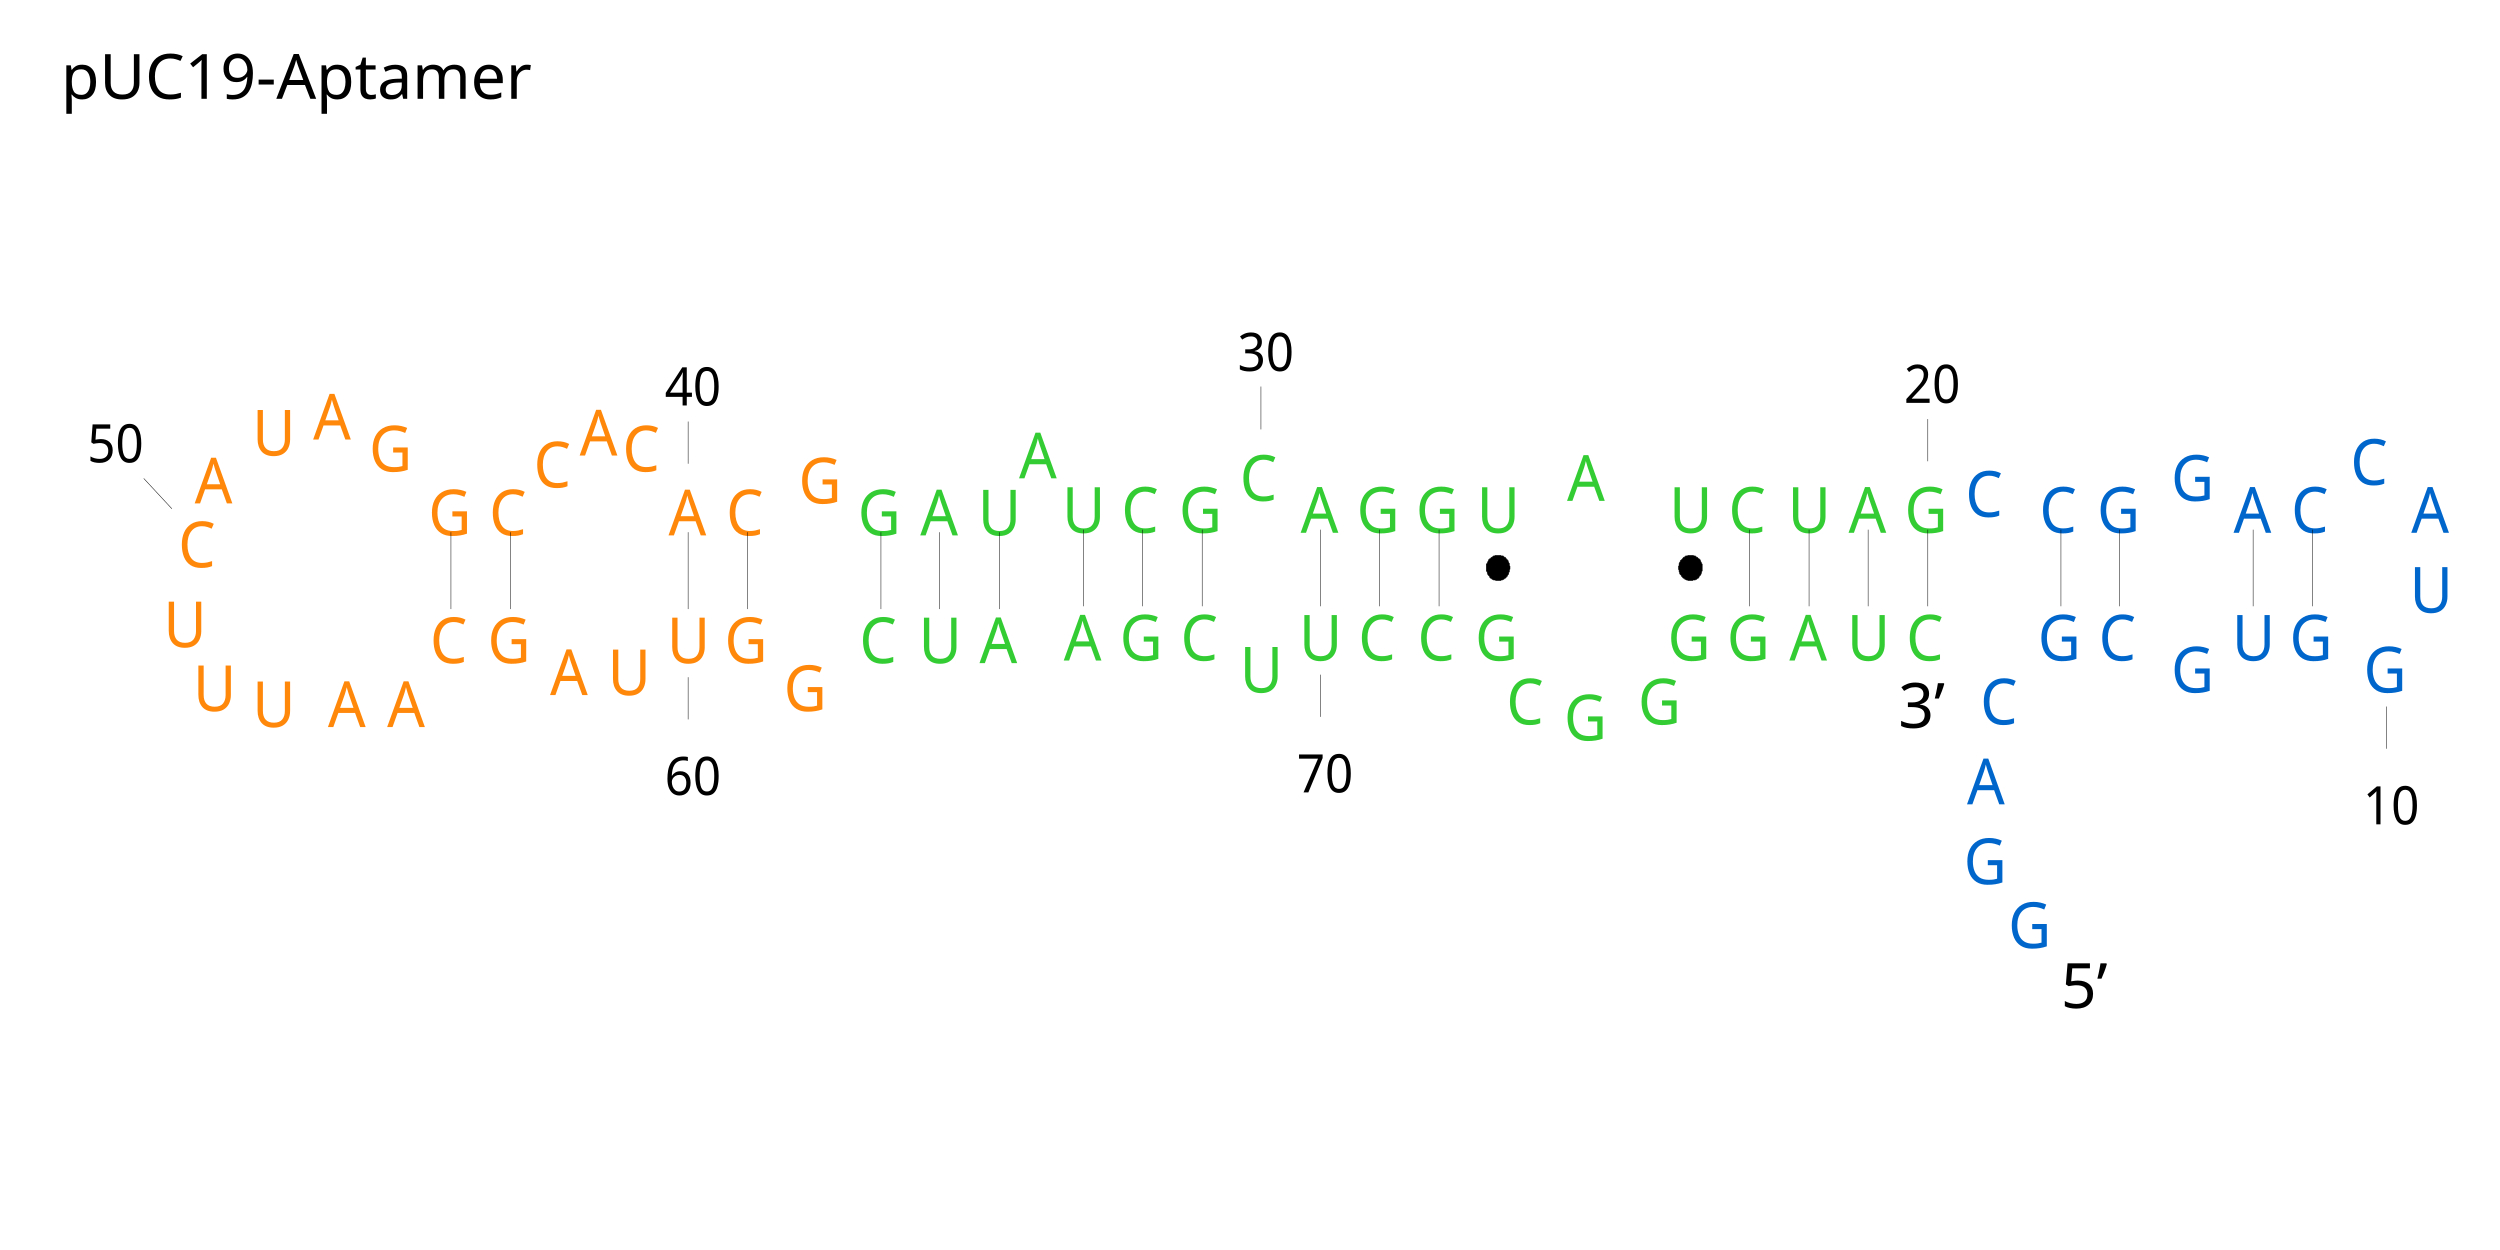
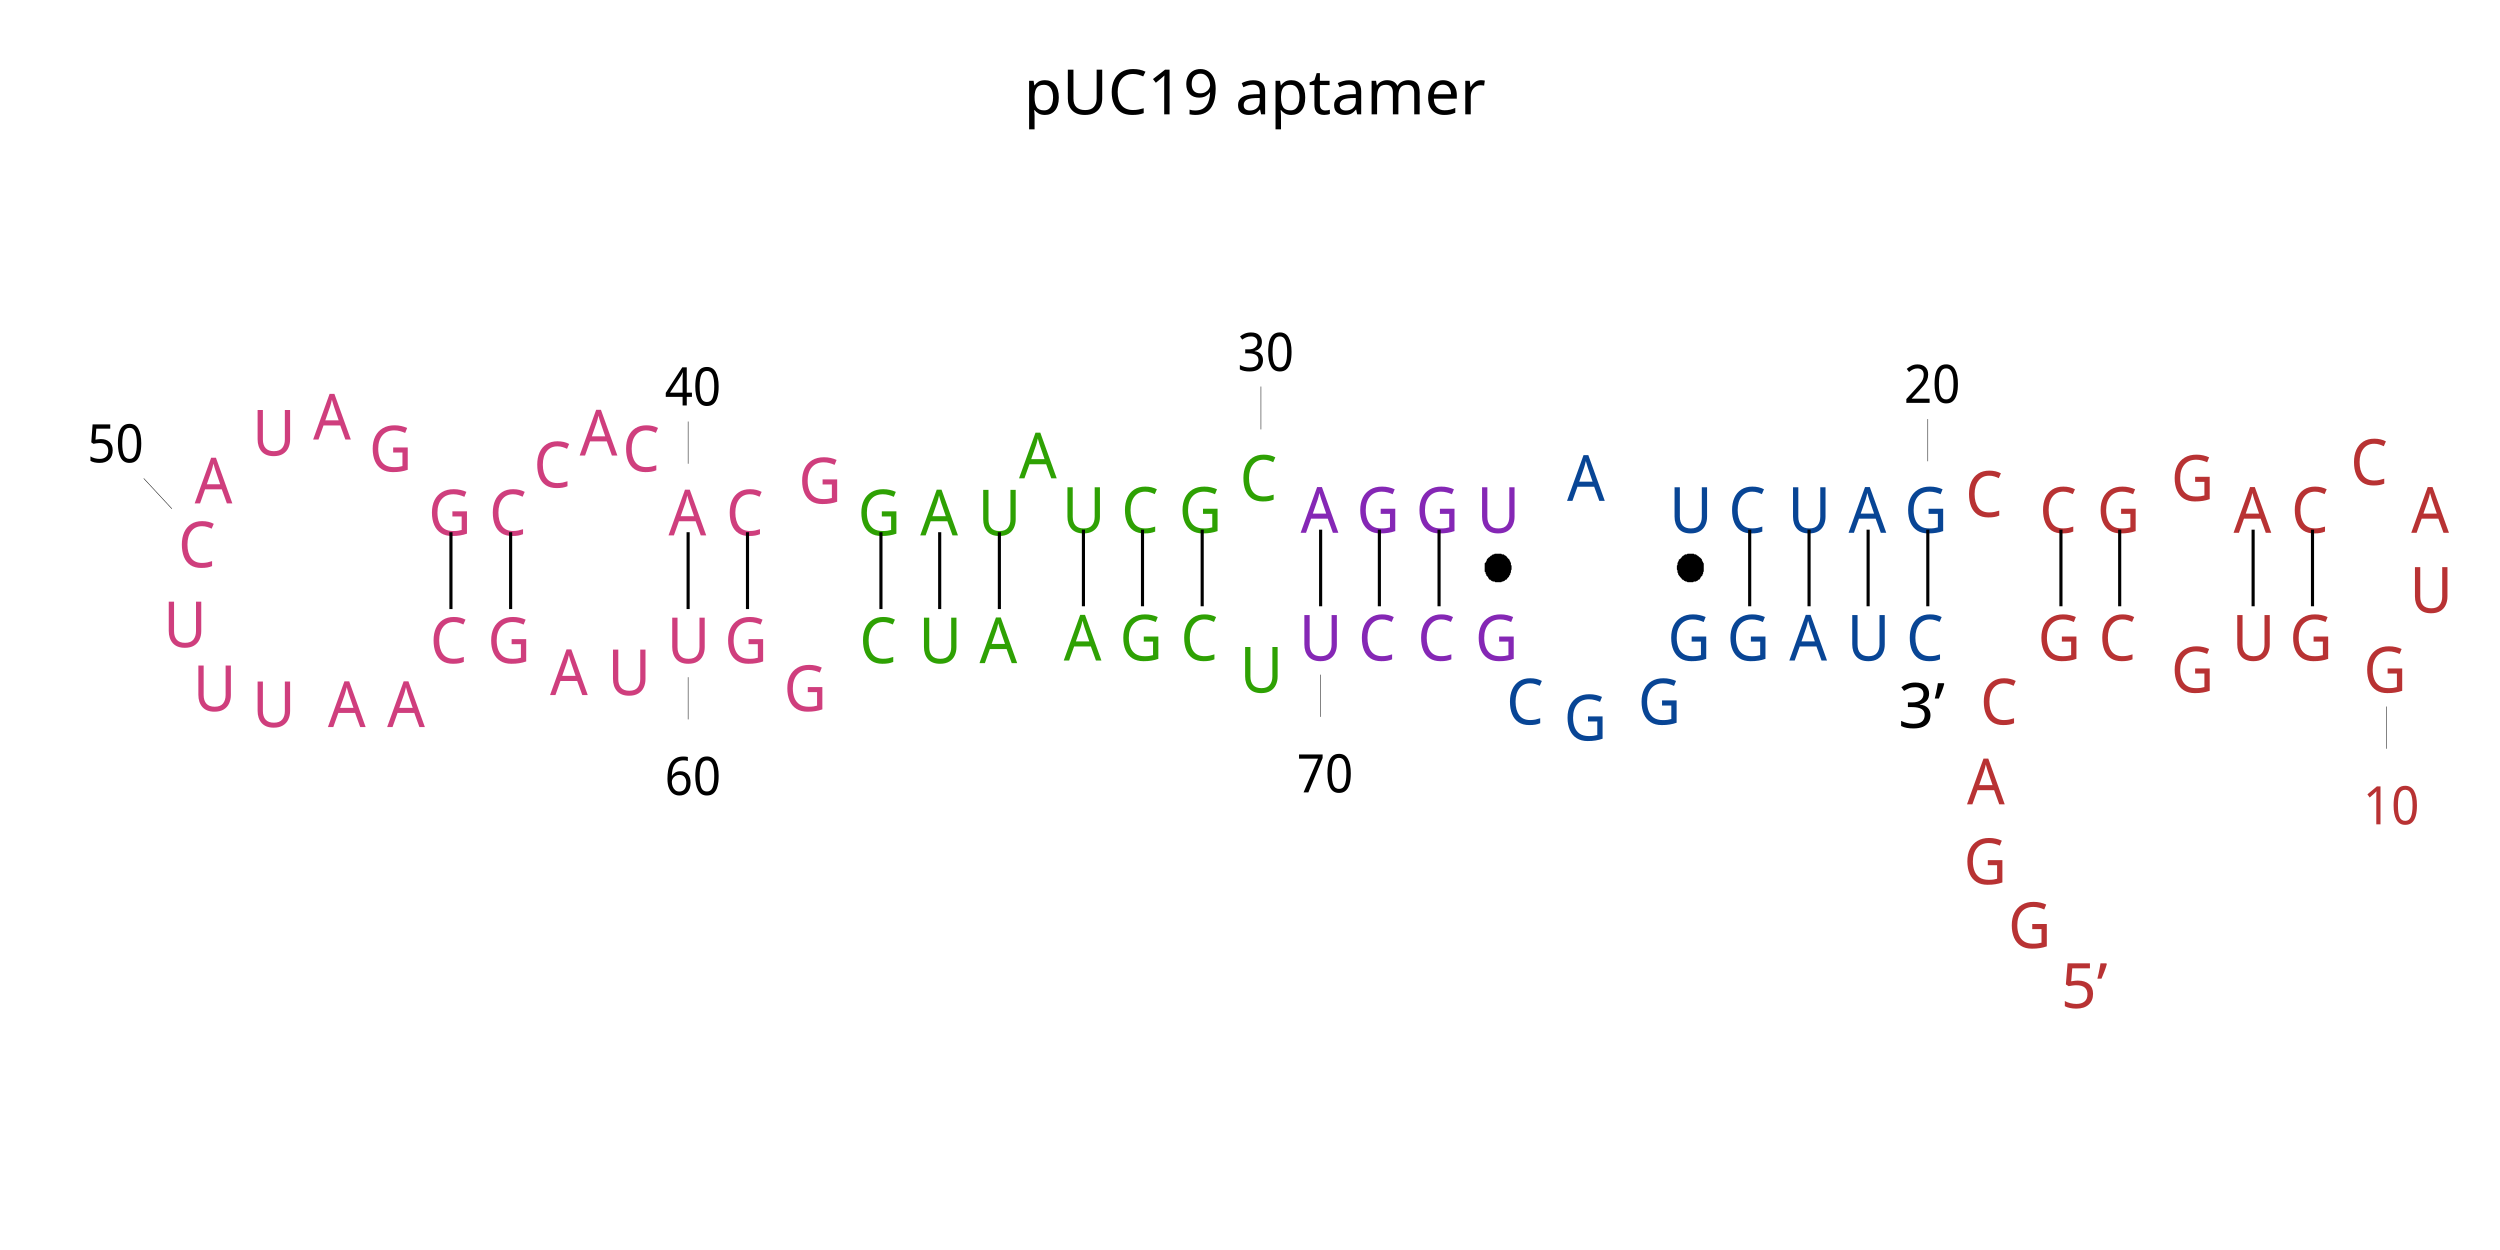
<svg xmlns="http://www.w3.org/2000/svg" version="1.1" id="图层_1" x="0px" y="0px" viewBox="0 0 800 400" style="enable-background:new 0 0 800 400;" xml:space="preserve">
  <style type="text/css">
- 	.st0{fill:#0066CC;}
+ 	.st0{fill:#B83233;}
	.st1{font-family:'ArialMT';}
	.st2{font-size:20.404px;}
- 	.st3{fill:none;stroke:#000000;stroke-width:0.154;stroke-miterlimit:1.231;}
- 	.st4{font-size:17px;}
- 	.st5{fill:#33CC33;}
- 	.st6{stroke:#000000;stroke-width:0.154;stroke-miterlimit:1.231;}
- 	.st7{fill:#FF870A;}
- 	.st8{font-size:20px;}
+ 	.st3{fill:#B83233;stroke:#000000;stroke-miterlimit:1.231;}
+ 	.st4{fill:#B83233;stroke:#000000;stroke-width:0.154;stroke-miterlimit:1.231;}
+ 	.st5{font-size:17px;}
+ 	.st6{fill:#084595;}
+ 	.st7{fill:none;stroke:#000000;stroke-width:0.154;stroke-miterlimit:1.231;}
+ 	.st8{fill:none;stroke:#000000;stroke-miterlimit:1.231;}
+ 	.st9{stroke:#000000;stroke-miterlimit:1.231;}
+ 	.st10{fill:#8527B5;}
+ 	.st11{fill:#2EA103;}
+ 	.st12{fill:#CF3E7D;}
+ 	.st13{font-size:20px;}
</style>
  <g id="ID000002">
    <g transform="translate(1039.353,498.907)">
      <g transform="rotate(-0.0)">
-         <text transform="matrix(0.9271 0 0 1 -396.7437 -195.532)" class="st0 st1 st2">G</text>
+         <text transform="matrix(0.9271 0 0 1 -396.7437 -195.5322)" class="st0 st1 st2">G</text>
      </g>
    </g>
  </g>
  <g id="ID000003">
    <g transform="translate(1016.810,468.849)">
      <g transform="rotate(-0.0)">
-         <text transform="matrix(0.9271 0 0 1 -388.4164 -185.9183)" class="st0 st1 st2">G</text>
+         <text transform="matrix(0.9271 0 0 1 -388.4164 -185.9185)" class="st0 st1 st2">G</text>
      </g>
    </g>
  </g>
  <g id="ID000004">
    <g transform="translate(1016.810,431.277)">
      <g transform="rotate(-0.0)">
-         <text transform="matrix(0.9271 0 0 1 -387.3676 -173.9001)" class="st0 st1 st2">A</text>
+         <text transform="matrix(0.9271 0 0 1 -387.3676 -173.9002)" class="st0 st1 st2">A</text>
      </g>
    </g>
  </g>
  <g id="ID000005">
    <g transform="translate(1024.324,393.705)">
      <g transform="rotate(-0.0)">
-         <text transform="matrix(0.9271 0 0 1 -390.6648 -161.8827)" class="st0 st1 st2">C</text>
+         <text transform="matrix(0.9271 0 0 1 -390.6648 -161.8829)" class="st0 st1 st2">C</text>
      </g>
    </g>
  </g>
  <g id="ID000006">
    <g transform="translate(1054.382,363.647)">
      <g transform="rotate(-0.0)">
-         <text transform="matrix(0.9271 0 0 1 -402.296 -152.2681)" class="st0 st1 st2">G</text>
+         <text transform="matrix(0.9271 0 0 1 -402.296 -152.2682)" class="st0 st1 st2">G</text>
      </g>
    </g>
  </g>
  <g id="ID000007">
    <g transform="translate(1084.440,363.647)">
      <g transform="rotate(-0.0)">
-         <text transform="matrix(0.9271 0 0 1 -412.8726 -152.2681)" class="st0 st1 st2">C</text>
+         <text transform="matrix(0.9271 0 0 1 -412.8726 -152.2682)" class="st0 st1 st2">C</text>
      </g>
    </g>
  </g>
  <g id="ID000008">
    <g transform="translate(1122.012,378.676)">
      <g transform="rotate(-0.0)">
-         <text transform="matrix(0.9271 0 0 1 -427.2786 -157.0774)" class="st0 st1 st2">G</text>
+         <text transform="matrix(0.9271 0 0 1 -427.2786 -157.0775)" class="st0 st1 st2">G</text>
      </g>
    </g>
  </g>
  <g id="ID000009">
    <g transform="translate(1122.012,288.502)">
      <g transform="rotate(-0.0)">
-         <text transform="matrix(0.9271 0 0 1 -427.2786 -128.2339)" class="st0 st1 st2">G</text>
+         <text transform="matrix(0.9271 0 0 1 -427.2786 -128.2341)" class="st0 st1 st2">G</text>
      </g>
    </g>
  </g>
  <g id="ID000010">
    <g transform="translate(1084.440,303.531)">
      <g transform="rotate(-0.0)">
-         <text transform="matrix(0.9271 0 0 1 -413.3989 -133.0393)" class="st0 st1 st2">G</text>
+         <text transform="matrix(0.9271 0 0 1 -413.3989 -133.0394)" class="st0 st1 st2">G</text>
      </g>
    </g>
  </g>
  <g id="ID000011">
    <g transform="translate(1054.382,303.531)">
      <g transform="rotate(-0.0)">
-         <text transform="matrix(0.9271 0 0 1 -401.7697 -133.0393)" class="st0 st1 st2">C</text>
+         <text transform="matrix(0.9271 0 0 1 -401.7697 -133.0394)" class="st0 st1 st2">C</text>
      </g>
    </g>
  </g>
  <g id="ID000012">
    <g transform="translate(1016.810,296.017)">
      <g transform="rotate(-0.0)">
-         <text transform="matrix(0.9271 0 0 1 -387.8901 -130.6366)" class="st0 st1 st2">C</text>
+         <text transform="matrix(0.9271 0 0 1 -387.8901 -130.6368)" class="st0 st1 st2">C</text>
      </g>
    </g>
  </g>
  <g id="ID000013">
    <line class="st3" x1="659.5" y1="194" x2="659.5" y2="169.5" />
  </g>
  <g id="ID000014">
    <line class="st3" x1="678.3" y1="194" x2="678.3" y2="169.5" />
  </g>
  <g id="ID000016">
    <g transform="translate(1152.070,363.647)">
      <g transform="rotate(-0.0)">
-         <text transform="matrix(0.9271 0 0 1 -437.8571 -152.2681)" class="st0 st1 st2">U</text>
+         <text transform="matrix(0.9271 0 0 1 -437.8571 -152.2682)" class="st0 st1 st2">U</text>
      </g>
    </g>
  </g>
  <g id="ID000017">
    <g transform="translate(1182.128,363.647)">
      <g transform="rotate(-0.0)">
-         <text transform="matrix(0.9271 0 0 1 -449.4855 -152.2681)" class="st0 st1 st2">G</text>
+         <text transform="matrix(0.9271 0 0 1 -449.4855 -152.2682)" class="st0 st1 st2">G</text>
      </g>
    </g>
  </g>
  <g id="ID000018">
    <g transform="translate(1219.700,378.676)">
      <g transform="rotate(-0.0)">
-         <text transform="matrix(0.9271 0 0 1 -463.366 -157.0774)" class="st0 st1 st2">G</text>
+         <text transform="matrix(0.9271 0 0 1 -463.366 -157.0775)" class="st0 st1 st2">G</text>
      </g>
    </g>
  </g>
  <g id="ID000019">
-     <line class="st3" x1="763.6" y1="226.1" x2="763.6" y2="239.6" />
+     <line class="st4" x1="763.6" y1="226.1" x2="763.6" y2="239.6" />
  </g>
  <g id="ID000020">
    <g transform="translate(1219.700,440.695)">
      <g transform="rotate(-0.0)">
-         <text transform="matrix(0.9271 0 0 1 -463.531 -176.9138)" class="st1 st4">10</text>
+         <text transform="matrix(0.9271 0 0 1 -463.531 -176.9139)" class="st0 st1 st5">10</text>
      </g>
    </g>
  </g>
  <g id="ID000021">
    <g transform="translate(1242.243,341.103)">
      <g transform="rotate(-0.0)">
-         <text transform="matrix(0.9271 0 0 1 -471.1669 -145.0576)" class="st0 st1 st2">U</text>
+         <text transform="matrix(0.9271 0 0 1 -471.1669 -145.0577)" class="st0 st1 st2">U</text>
      </g>
    </g>
  </g>
  <g id="ID000022">
    <g transform="translate(1242.243,303.531)">
      <g transform="rotate(-0.0)">
-         <text transform="matrix(0.9271 0 0 1 -470.6444 -133.0393)" class="st0 st1 st2">A</text>
+         <text transform="matrix(0.9271 0 0 1 -470.6444 -133.0394)" class="st0 st1 st2">A</text>
      </g>
    </g>
  </g>
  <g id="ID000023">
    <g transform="translate(1212.185,280.988)">
      <g transform="rotate(-0.0)">
-         <text transform="matrix(0.9271 0 0 1 -460.064 -125.8293)" class="st0 st1 st2">C</text>
+         <text transform="matrix(0.9271 0 0 1 -460.064 -125.8295)" class="st0 st1 st2">C</text>
      </g>
    </g>
  </g>
  <g id="ID000024">
    <g transform="translate(1182.128,303.531)">
      <g transform="rotate(-0.0)">
-         <text transform="matrix(0.9271 0 0 1 -448.9591 -133.0393)" class="st0 st1 st2">C</text>
+         <text transform="matrix(0.9271 0 0 1 -448.9591 -133.0394)" class="st0 st1 st2">C</text>
      </g>
    </g>
  </g>
  <g id="ID000025">
    <g transform="translate(1152.070,303.531)">
      <g transform="rotate(-0.0)">
-         <text transform="matrix(0.9271 0 0 1 -437.3346 -133.0393)" class="st0 st1 st2">A</text>
+         <text transform="matrix(0.9271 0 0 1 -437.3346 -133.0394)" class="st0 st1 st2">A</text>
      </g>
    </g>
  </g>
  <g id="ID000026">
    <line class="st3" x1="721" y1="194" x2="721" y2="169.5" />
  </g>
  <g id="ID000027">
    <line class="st3" x1="740" y1="194" x2="740" y2="169.5" />
  </g>
  <g id="ID000029">
    <g transform="translate(986.752,303.531)">
      <g transform="rotate(-0.0)">
-         <text transform="matrix(0.9271 0 0 1 -377.3106 -133.0393)" class="st5 st1 st2">G</text>
+         <text transform="matrix(0.9271 0 0 1 -377.3106 -133.0394)" class="st6 st1 st2">G</text>
      </g>
    </g>
  </g>
  <g id="ID000030">
-     <line class="st3" x1="616.9" y1="147.6" x2="616.9" y2="134.1" />
+     <line class="st7" x1="616.9" y1="147.6" x2="616.9" y2="134.1" />
  </g>
  <g id="ID000031">
    <g transform="translate(986.752,242.414)">
      <g transform="rotate(-0.0)">
-         <text transform="matrix(0.9271 0 0 1 -377.4756 -113.4911)" class="st1 st4">20</text>
+         <text transform="matrix(0.9271 0 0 1 -377.4756 -113.4913)" class="st1 st5">20</text>
      </g>
    </g>
  </g>
  <g id="ID000032">
    <g transform="translate(956.694,303.531)">
      <g transform="rotate(-0.0)">
-         <text transform="matrix(0.9271 0 0 1 -365.1588 -133.0393)" class="st5 st1 st2">A</text>
+         <text transform="matrix(0.9271 0 0 1 -365.1588 -133.0394)" class="st6 st1 st2">A</text>
      </g>
    </g>
  </g>
  <g id="ID000033">
    <g transform="translate(926.636,303.531)">
      <g transform="rotate(-0.0)">
-         <text transform="matrix(0.9271 0 0 1 -354.5793 -133.0393)" class="st5 st1 st2">U</text>
+         <text transform="matrix(0.9271 0 0 1 -354.5793 -133.0394)" class="st6 st1 st2">U</text>
      </g>
    </g>
  </g>
  <g id="ID000034">
    <g transform="translate(896.578,303.531)">
      <g transform="rotate(-0.0)">
-         <text transform="matrix(0.9271 0 0 1 -343.4745 -133.0393)" class="st5 st1 st2">C</text>
+         <text transform="matrix(0.9271 0 0 1 -343.4745 -133.0394)" class="st6 st1 st2">C</text>
      </g>
    </g>
  </g>
  <g id="ID000035">
    <g transform="translate(866.521,303.531)">
      <g transform="rotate(-0.0)">
-         <text transform="matrix(0.9271 0 0 1 -332.3706 -133.0393)" class="st5 st1 st2">U</text>
+         <text transform="matrix(0.9271 0 0 1 -332.3706 -133.0394)" class="st6 st1 st2">U</text>
      </g>
    </g>
  </g>
  <g id="ID000036">
-     <g transform="translate(828.948,288.502)">
-       <g transform="rotate(-0.0)">
-         <text transform="matrix(0.9271 0 0 1 -327.4919 -128.2339)" class="st5 st1 st2">A</text>
+     <g>
+       <g transform="translate(828.948,288.502)">
+         <g transform="rotate(-0.0)">
+           <text transform="matrix(0.9271 0 0 1 -327.4919 -128.2341)" class="st6 st1 st2">A</text>
+         </g>
      </g>
    </g>
  </g>
  <g id="ID000037">
-     <g transform="translate(813.919,401.219)">
-       <g transform="rotate(-0.0)">
-         <text transform="matrix(0.9271 0 0 1 -313.4659 -164.2854)" class="st5 st1 st2">G</text>
+     <g>
+       <g transform="translate(813.919,401.219)">
+         <g transform="rotate(-0.0)">
+           <text transform="matrix(0.9271 0 0 1 -313.4659 -164.2855)" class="st6 st1 st2">G</text>
+         </g>
      </g>
    </g>
  </g>
  <g id="ID000038">
-     <g transform="translate(851.492,393.705)">
-       <g transform="rotate(-0.0)">
-         <text transform="matrix(0.9271 0 0 1 -327.3455 -161.8827)" class="st5 st1 st2">G</text>
+     <g>
+       <g transform="translate(851.492,393.705)">
+         <g transform="rotate(-0.0)">
+           <text transform="matrix(0.9271 0 0 1 -327.3455 -161.8829)" class="st6 st1 st2">G</text>
+         </g>
      </g>
    </g>
  </g>
  <g id="ID000039">
    <g transform="translate(866.521,363.647)">
      <g transform="rotate(-0.0)">
-         <text transform="matrix(0.9271 0 0 1 -332.897 -152.2681)" class="st5 st1 st2">G</text>
+         <text transform="matrix(0.9271 0 0 1 -332.897 -152.2682)" class="st6 st1 st2">G</text>
      </g>
    </g>
  </g>
  <g id="ID000040">
    <g transform="translate(896.578,363.647)">
      <g transform="rotate(-0.0)">
-         <text transform="matrix(0.9271 0 0 1 -344.0009 -152.2681)" class="st5 st1 st2">G</text>
+         <text transform="matrix(0.9271 0 0 1 -344.0009 -152.2682)" class="st6 st1 st2">G</text>
      </g>
    </g>
  </g>
  <g id="ID000041">
    <g transform="translate(926.636,363.647)">
      <g transform="rotate(-0.0)">
-         <text transform="matrix(0.9271 0 0 1 -354.0569 -152.2681)" class="st5 st1 st2">A</text>
+         <text transform="matrix(0.9271 0 0 1 -354.0569 -152.2682)" class="st6 st1 st2">A</text>
      </g>
    </g>
  </g>
  <g id="ID000042">
    <g transform="translate(956.694,363.647)">
      <g transform="rotate(-0.0)">
-         <text transform="matrix(0.9271 0 0 1 -365.6823 -152.2681)" class="st5 st1 st2">U</text>
+         <text transform="matrix(0.9271 0 0 1 -365.6823 -152.2682)" class="st6 st1 st2">U</text>
      </g>
    </g>
  </g>
  <g id="ID000045">
    <g transform="translate(986.752,363.647)">
      <g transform="rotate(-0.0)">
-         <text transform="matrix(0.9271 0 0 1 -376.7842 -152.2681)" class="st5 st1 st2">C</text>
+         <text transform="matrix(0.9271 0 0 1 -376.7842 -152.2682)" class="st6 st1 st2">C</text>
      </g>
    </g>
  </g>
  <g id="ID000046">
-     <line class="st3" x1="616.9" y1="169.5" x2="616.9" y2="194" />
+     <line class="st8" x1="616.9" y1="169.5" x2="616.9" y2="194" />
  </g>
  <g id="ID000047">
-     <line class="st3" x1="597.8" y1="169.5" x2="597.8" y2="194" />
+     <line class="st8" x1="597.8" y1="169.5" x2="597.8" y2="194" />
  </g>
  <g id="ID000048">
-     <line class="st3" x1="578.9" y1="169.5" x2="578.9" y2="194" />
+     <line class="st8" x1="578.9" y1="169.5" x2="578.9" y2="194" />
  </g>
  <g id="ID000049">
-     <line class="st3" x1="559.9" y1="169.5" x2="559.9" y2="194" />
+     <line class="st8" x1="559.9" y1="169.5" x2="559.9" y2="194" />
  </g>
  <g id="ID000050">
-     <polygon class="st6" points="541,185.8 541.2,185.8 541.4,185.8 541.6,185.8 541.8,185.6 542.3,185.6 542.5,185.6 542.7,185.4    542.9,185.4 543.1,185.2 543.3,185 543.5,185 543.7,184.7 543.7,184.5 543.9,184.3 544.1,184.1 544.3,183.9 544.3,183.6    544.5,183.4 544.5,183.2 544.5,183 544.7,182.7 544.7,182.5 544.7,182.1 544.7,181.9 544.7,181.6 544.7,181.4 544.7,181.2    544.7,181 544.7,180.5 544.5,180.3 544.5,180.1 544.3,179.9 544.3,179.7 544.1,179.4 544.1,179.2 543.9,179 543.7,178.8    543.5,178.8 543.3,178.5 543.1,178.3 542.9,178.3 542.7,178.1 542.5,177.9 542.3,177.9 542,177.9 541.8,177.7 541.6,177.7    541.4,177.7 541,177.7 540.8,177.7 540.6,177.7 540.4,177.7 540.2,177.7 540,177.9 539.6,177.9 539.4,177.9 539.2,178.1 539,178.3    538.8,178.3 538.6,178.5 538.4,178.8 538.4,178.8 538.2,179 538,179.2 537.7,179.4 537.7,179.7 537.5,179.9 537.5,180.1    537.3,180.3 537.3,180.5 537.3,181 537.1,181.2 537.1,181.4 537.1,181.6 537.1,181.9 537.1,182.1 537.3,182.5 537.3,182.7    537.3,183 537.5,183.2 537.5,183.4 537.5,183.6 537.7,183.9 538,184.1 538,184.3 538.2,184.5 538.4,184.7 538.6,185 538.8,185    539,185.2 539.2,185.4 539.4,185.4 539.6,185.6 539.8,185.6 540,185.6 540.2,185.8 540.4,185.8 540.8,185.8  " />
+     <polygon class="st9" points="541,185.8 541.2,185.8 541.4,185.8 541.6,185.8 541.8,185.6 542.3,185.6 542.5,185.6 542.7,185.4    542.9,185.4 543.1,185.2 543.3,185 543.5,185 543.7,184.7 543.7,184.5 543.9,184.3 544.1,184.1 544.3,183.9 544.3,183.6    544.5,183.4 544.5,183.2 544.5,183 544.7,182.7 544.7,182.5 544.7,182.1 544.7,181.9 544.7,181.6 544.7,181.4 544.7,181.2    544.7,181 544.7,180.5 544.5,180.3 544.5,180.1 544.3,179.9 544.3,179.7 544.1,179.4 544.1,179.2 543.9,179 543.7,178.8    543.5,178.8 543.3,178.5 543.1,178.3 542.9,178.3 542.7,178.1 542.5,177.9 542.3,177.9 542,177.9 541.8,177.7 541.6,177.7    541.4,177.7 541,177.7 540.8,177.7 540.6,177.7 540.4,177.7 540.2,177.7 540,177.9 539.6,177.9 539.4,177.9 539.2,178.1 539,178.3    538.8,178.3 538.6,178.5 538.4,178.8 538.4,178.8 538.2,179 538,179.2 537.7,179.4 537.7,179.7 537.5,179.9 537.5,180.1    537.3,180.3 537.3,180.5 537.3,181 537.1,181.2 537.1,181.4 537.1,181.6 537.1,181.9 537.1,182.1 537.3,182.5 537.3,182.7    537.3,183 537.5,183.2 537.5,183.4 537.5,183.6 537.7,183.9 538,184.1 538,184.3 538.2,184.5 538.4,184.7 538.6,185 538.8,185    539,185.2 539.2,185.4 539.4,185.4 539.6,185.6 539.8,185.6 540,185.6 540.2,185.8 540.4,185.8 540.8,185.8  " />
  </g>
  <g id="ID000054">
    <g transform="translate(768.833,303.531)">
      <g transform="rotate(-0.0)">
-         <text transform="matrix(0.9271 0 0 1 -296.2842 -133.0393)" class="st5 st1 st2">U</text>
+         <text transform="matrix(0.9271 0 0 1 -296.2842 -133.0394)" class="st10 st1 st2">U</text>
      </g>
    </g>
  </g>
  <g id="ID000055">
    <g transform="translate(738.775,303.531)">
      <g transform="rotate(-0.0)">
-         <text transform="matrix(0.9271 0 0 1 -285.7067 -133.0393)" class="st5 st1 st2">G</text>
+         <text transform="matrix(0.9271 0 0 1 -285.7067 -133.0394)" class="st10 st1 st2">G</text>
      </g>
    </g>
  </g>
  <g id="ID000056">
    <g transform="translate(708.717,303.531)">
      <g transform="rotate(-0.0)">
-         <text transform="matrix(0.9271 0 0 1 -274.6037 -133.0393)" class="st5 st1 st2">G</text>
+         <text transform="matrix(0.9271 0 0 1 -274.6037 -133.0394)" class="st10 st1 st2">G</text>
      </g>
    </g>
  </g>
  <g id="ID000057">
    <g transform="translate(678.659,303.531)">
      <g transform="rotate(-0.0)">
-         <text transform="matrix(0.9271 0 0 1 -262.4529 -133.0393)" class="st5 st1 st2">A</text>
+         <text transform="matrix(0.9271 0 0 1 -262.4529 -133.0394)" class="st10 st1 st2">A</text>
      </g>
    </g>
  </g>
  <g id="ID000058">
-     <g transform="translate(648.602,288.502)">
-       <g transform="rotate(-0.0)">
-         <text transform="matrix(0.9271 0 0 1 -251.8705 -128.2339)" class="st5 st1 st2">C</text>
+     <g>
+       <g transform="translate(648.602,288.502)">
+         <g transform="rotate(-0.0)">
+           <text transform="matrix(0.9271 0 0 1 -251.8705 -128.2341)" class="st11 st1 st2">C</text>
+         </g>
      </g>
    </g>
  </g>
  <g id="ID000059">
-     <line class="st3" x1="403.5" y1="137.4" x2="403.5" y2="123.7" />
+     <line class="st7" x1="403.5" y1="137.4" x2="403.5" y2="123.7" />
  </g>
  <g id="ID000060">
    <g transform="translate(648.602,227.385)">
      <g transform="rotate(-0.0)">
-         <text transform="matrix(0.9271 0 0 1 -252.5605 -108.6833)" class="st1 st4">30</text>
+         <text transform="matrix(0.9271 0 0 1 -252.561 -108.6835)" class="st1 st5">30</text>
      </g>
    </g>
  </g>
  <g id="ID000061">
    <g>
-       <g transform="translate(648.602,378.676)">
-         <g transform="rotate(-0.0)">
-           <text transform="matrix(0.9271 0 0 1 -251.8705 -157.0774)" class="st5 st1 st2">U</text>
+       <g>
+         <g transform="translate(648.602,378.676)">
+           <g transform="rotate(-0.0)">
+             <text transform="matrix(0.9271 0 0 1 -251.8705 -157.0775)" class="st11 st1 st2">U</text>
+           </g>
        </g>
      </g>
    </g>
  </g>
  <g id="ID000062">
    <g transform="translate(678.659,363.647)">
      <g transform="rotate(-0.0)">
-         <text transform="matrix(0.9271 0 0 1 -262.9725 -152.2681)" class="st5 st1 st2">U</text>
+         <text transform="matrix(0.9271 0 0 1 -262.9725 -152.2682)" class="st10 st1 st2">U</text>
      </g>
    </g>
  </g>
  <g id="ID000063">
-     <line class="st3" x1="422.6" y1="215.9" x2="422.6" y2="229.4" />
+     <line class="st7" x1="422.6" y1="215.9" x2="422.6" y2="229.4" />
  </g>
  <g id="ID000064">
    <g transform="translate(678.659,425.666)">
      <g transform="rotate(-0.0)">
-         <text transform="matrix(0.9271 0 0 1 -263.6629 -172.1035)" class="st1 st4">70</text>
+         <text transform="matrix(0.9271 0 0 1 -263.6629 -172.1036)" class="st1 st5">70</text>
      </g>
    </g>
  </g>
  <g id="ID000065">
    <g transform="translate(708.717,363.647)">
      <g transform="rotate(-0.0)">
-         <text transform="matrix(0.9271 0 0 1 -274.0773 -152.2681)" class="st5 st1 st2">C</text>
+         <text transform="matrix(0.9271 0 0 1 -274.0773 -152.2682)" class="st10 st1 st2">C</text>
      </g>
    </g>
  </g>
  <g id="ID000066">
    <g transform="translate(738.775,363.647)">
      <g transform="rotate(-0.0)">
-         <text transform="matrix(0.9271 0 0 1 -285.1803 -152.2681)" class="st5 st1 st2">C</text>
+         <text transform="matrix(0.9271 0 0 1 -285.1803 -152.2682)" class="st10 st1 st2">C</text>
      </g>
    </g>
  </g>
  <g id="ID000067">
    <g transform="translate(768.833,363.647)">
      <g transform="rotate(-0.0)">
-         <text transform="matrix(0.9271 0 0 1 -296.8115 -152.2681)" class="st5 st1 st2">G</text>
+         <text transform="matrix(0.9271 0 0 1 -296.8115 -152.2682)" class="st10 st1 st2">G</text>
      </g>
    </g>
  </g>
  <g id="ID000068">
-     <g transform="translate(783.862,393.705)">
-       <g transform="rotate(-0.0)">
-         <text transform="matrix(0.9271 0 0 1 -301.8356 -161.8827)" class="st5 st1 st2">C</text>
+     <g>
+       <g transform="translate(783.862,393.705)">
+         <g transform="rotate(-0.0)">
+           <text transform="matrix(0.9271 0 0 1 -301.8356 -161.8829)" class="st6 st1 st2">C</text>
+         </g>
      </g>
    </g>
  </g>
  <g id="ID000069">
-     <polygon class="st6" points="479.3,185.8 479.5,185.8 480,185.8 480.2,185.8 480.4,185.6 480.6,185.6 480.8,185.6 481,185.4    481.2,185.4 481.4,185.2 481.6,185 481.8,185 482,184.7 482.2,184.5 482.4,184.3 482.4,184.1 482.6,183.9 482.8,183.6 482.8,183.4    482.8,183.2 483,183 483,182.7 483,182.5 483.2,182.1 483.2,181.9 483.2,181.6 483.2,181.4 483.2,181.2 483,181 483,180.5    483,180.3 482.8,180.1 482.8,179.9 482.6,179.7 482.6,179.4 482.4,179.2 482.2,179 482,178.8 482,178.8 481.8,178.5 481.6,178.3    481.4,178.3 481.2,178.1 481,177.9 480.8,177.9 480.4,177.9 480.2,177.7 480,177.7 479.7,177.7 479.5,177.7 479.3,177.7    478.9,177.7 478.7,177.7 478.5,177.7 478.3,177.9 478.1,177.9 477.9,177.9 477.7,178.1 477.5,178.3 477.3,178.3 477.1,178.5    476.9,178.8 476.7,178.8 476.5,179 476.3,179.2 476.3,179.4 476.1,179.7 476.1,179.9 475.9,180.1 475.9,180.3 475.6,180.5    475.6,181 475.6,181.2 475.6,181.4 475.6,181.6 475.6,181.9 475.6,182.1 475.6,182.5 475.6,182.7 475.9,183 475.9,183.2    475.9,183.4 476.1,183.6 476.1,183.9 476.3,184.1 476.5,184.3 476.7,184.5 476.7,184.7 476.9,185 477.1,185 477.3,185.2    477.5,185.4 477.7,185.4 477.9,185.6 478.1,185.6 478.5,185.6 478.7,185.8 478.9,185.8 479.1,185.8  " />
+     <polygon class="st9" points="479.3,185.8 479.5,185.8 480,185.8 480.2,185.8 480.4,185.6 480.6,185.6 480.8,185.6 481,185.4    481.2,185.4 481.4,185.2 481.6,185 481.8,185 482,184.7 482.2,184.5 482.4,184.3 482.4,184.1 482.6,183.9 482.8,183.6 482.8,183.4    482.8,183.2 483,183 483,182.7 483,182.5 483.2,182.1 483.2,181.9 483.2,181.6 483.2,181.4 483.2,181.2 483,181 483,180.5    483,180.3 482.8,180.1 482.8,179.9 482.6,179.7 482.6,179.4 482.4,179.2 482.2,179 482,178.8 482,178.8 481.8,178.5 481.6,178.3    481.4,178.3 481.2,178.1 481,177.9 480.8,177.9 480.4,177.9 480.2,177.7 480,177.7 479.7,177.7 479.5,177.7 479.3,177.7    478.9,177.7 478.7,177.7 478.5,177.7 478.3,177.9 478.1,177.9 477.9,177.9 477.7,178.1 477.5,178.3 477.3,178.3 477.1,178.5    476.9,178.8 476.7,178.8 476.5,179 476.3,179.2 476.3,179.4 476.1,179.7 476.1,179.9 475.9,180.1 475.9,180.3 475.6,180.5    475.6,181 475.6,181.2 475.6,181.4 475.6,181.6 475.6,181.9 475.6,182.1 475.6,182.5 475.6,182.7 475.9,183 475.9,183.2    475.9,183.4 476.1,183.6 476.1,183.9 476.3,184.1 476.5,184.3 476.7,184.5 476.7,184.7 476.9,185 477.1,185 477.3,185.2    477.5,185.4 477.7,185.4 477.9,185.6 478.1,185.6 478.5,185.6 478.7,185.8 478.9,185.8 479.1,185.8  " />
  </g>
  <g id="ID000070">
-     <line class="st3" x1="460.5" y1="169.5" x2="460.5" y2="194" />
+     <line class="st8" x1="460.5" y1="169.5" x2="460.5" y2="194" />
  </g>
  <g id="ID000071">
-     <line class="st3" x1="441.4" y1="169.5" x2="441.4" y2="194" />
+     <line class="st8" x1="441.4" y1="169.5" x2="441.4" y2="194" />
  </g>
  <g id="ID000072">
-     <line class="st3" x1="422.6" y1="169.5" x2="422.6" y2="194" />
+     <line class="st8" x1="422.6" y1="169.5" x2="422.6" y2="194" />
  </g>
  <g id="ID000074">
    <g transform="translate(618.544,303.531)">
      <g transform="rotate(-0.0)">
-         <text transform="matrix(0.9271 0 0 1 -241.2916 -133.0393)" class="st5 st1 st2">G</text>
+         <text transform="matrix(0.9271 0 0 1 -241.2921 -133.0394)" class="st11 st1 st2">G</text>
      </g>
    </g>
  </g>
  <g id="ID000075">
    <g transform="translate(588.486,303.531)">
      <g transform="rotate(-0.0)">
-         <text transform="matrix(0.9271 0 0 1 -229.6618 -133.0393)" class="st5 st1 st2">C</text>
+         <text transform="matrix(0.9271 0 0 1 -229.6618 -133.0394)" class="st11 st1 st2">C</text>
      </g>
    </g>
  </g>
  <g id="ID000076">
    <g transform="translate(558.428,303.531)">
      <g transform="rotate(-0.0)">
-         <text transform="matrix(0.9271 0 0 1 -218.5569 -133.0393)" class="st5 st1 st2">U</text>
+         <text transform="matrix(0.9271 0 0 1 -218.5569 -133.0394)" class="st11 st1 st2">U</text>
      </g>
    </g>
  </g>
  <g id="ID000077">
    <g transform="translate(528.370,280.988)">
      <g transform="rotate(-0.0)">
-         <text transform="matrix(0.9271 0 0 1 -202.2809 -127.9149)" class="st5 st1 st2">A</text>
+         <text transform="matrix(0.9271 0 0 1 -202.2811 -127.9149)" class="st11 st1 st2">A</text>
      </g>
    </g>
  </g>
  <g id="ID000078">
    <g transform="translate(558.428,363.647)">
      <g transform="rotate(-0.0)">
-         <text transform="matrix(0.9271 0 0 1 -218.0364 -152.2681)" class="st5 st1 st2">A</text>
+         <text transform="matrix(0.9271 0 0 1 -218.0364 -152.2682)" class="st11 st1 st2">A</text>
      </g>
    </g>
  </g>
  <g id="ID000079">
    <g transform="translate(588.486,363.647)">
      <g transform="rotate(-0.0)">
-         <text transform="matrix(0.9271 0 0 1 -230.1891 -152.2681)" class="st5 st1 st2">G</text>
+         <text transform="matrix(0.9271 0 0 1 -230.1891 -152.2682)" class="st11 st1 st2">G</text>
      </g>
    </g>
  </g>
  <g id="ID000080">
    <g transform="translate(618.544,363.647)">
      <g transform="rotate(-0.0)">
-         <text transform="matrix(0.9271 0 0 1 -240.7652 -152.2681)" class="st5 st1 st2">C</text>
+         <text transform="matrix(0.9271 0 0 1 -240.7657 -152.2682)" class="st11 st1 st2">C</text>
      </g>
    </g>
  </g>
  <g id="ID000081">
-     <line class="st3" x1="384.7" y1="169.5" x2="384.7" y2="194" />
+     <line class="st8" x1="384.7" y1="169.5" x2="384.7" y2="194" />
  </g>
  <g id="ID000082">
-     <line class="st3" x1="365.6" y1="169.5" x2="365.6" y2="194" />
+     <line class="st8" x1="365.6" y1="169.5" x2="365.6" y2="194" />
  </g>
  <g id="ID000083">
-     <line class="st3" x1="346.7" y1="169.5" x2="346.7" y2="194" />
+     <line class="st8" x1="346.7" y1="169.5" x2="346.7" y2="194" />
  </g>
  <g id="ID000087">
    <g transform="translate(498.313,303.531)">
      <g transform="rotate(-0.0)">
-         <text transform="matrix(0.9271 0 0 1 -185.4007 -132.21)" class="st5 st1 st2">U</text>
+         <text transform="matrix(0.9271 0 0 1 -185.4009 -132.2099)" class="st11 st1 st2">U</text>
      </g>
    </g>
  </g>
  <g id="ID000088">
    <g transform="translate(468.255,303.531)">
      <g transform="rotate(-0.0)">
-         <text transform="matrix(0.9271 0 0 1 -173.7759 -132.21)" class="st5 st1 st2">A</text>
+         <text transform="matrix(0.9271 0 0 1 -173.776 -132.2099)" class="st11 st1 st2">A</text>
      </g>
    </g>
  </g>
  <g id="ID000089">
    <g transform="translate(438.197,303.531)">
      <g transform="rotate(-0.0)">
-         <text transform="matrix(0.9271 0 0 1 -163.7213 -132.21)" class="st5 st1 st2">G</text>
+         <text transform="matrix(0.9271 0 0 1 -163.7214 -132.2099)" class="st11 st1 st2">G</text>
      </g>
    </g>
  </g>
  <g id="ID000090">
    <g>
      <g transform="translate(408.139,288.502)">
        <g transform="rotate(-0.0)">
-           <text transform="matrix(0.9271 0 0 1 -152.6169 -127.4046)" class="st7 st1 st2">G</text>
+           <text transform="matrix(0.9271 0 0 1 -152.617 -127.4045)" class="st12 st1 st2">G</text>
        </g>
      </g>
    </g>
  </g>
  <g id="ID000091">
    <g>
      <g transform="translate(400.625,386.190)">
        <g transform="rotate(-0.0)">
-           <text transform="matrix(0.9271 0 0 1 -149.8421 -158.6487)" class="st7 st1 st2">G</text>
+           <text transform="matrix(0.9271 0 0 1 -149.8423 -158.6486)" class="st12 st1 st2">G</text>
        </g>
      </g>
    </g>
  </g>
  <g id="ID000092">
    <g transform="translate(438.197,363.647)">
      <g transform="rotate(-0.0)">
-         <text transform="matrix(0.9271 0 0 1 -163.1929 -151.4388)" class="st5 st1 st2">C</text>
+         <text transform="matrix(0.9271 0 0 1 -163.1931 -151.4386)" class="st11 st1 st2">C</text>
      </g>
    </g>
  </g>
  <g id="ID000093">
    <g transform="translate(468.255,363.647)">
      <g transform="rotate(-0.0)">
-         <text transform="matrix(0.9271 0 0 1 -174.2983 -151.4388)" class="st5 st1 st2">U</text>
+         <text transform="matrix(0.9271 0 0 1 -174.2985 -151.4386)" class="st11 st1 st2">U</text>
      </g>
    </g>
  </g>
  <g id="ID000094">
    <g transform="translate(498.313,363.647)">
      <g transform="rotate(-0.0)">
-         <text transform="matrix(0.9271 0 0 1 -184.8783 -151.4388)" class="st5 st1 st2">A</text>
+         <text transform="matrix(0.9271 0 0 1 -184.8784 -151.4386)" class="st11 st1 st2">A</text>
      </g>
    </g>
  </g>
  <g id="ID000095">
-     <line class="st3" x1="319.8" y1="170.3" x2="319.8" y2="194.9" />
+     <line class="st8" x1="319.8" y1="170.3" x2="319.8" y2="194.9" />
  </g>
  <g id="ID000096">
-     <line class="st3" x1="300.7" y1="170.3" x2="300.7" y2="194.9" />
+     <line class="st8" x1="300.7" y1="170.3" x2="300.7" y2="194.9" />
  </g>
  <g id="ID000097">
-     <line class="st3" x1="281.9" y1="170.3" x2="281.9" y2="194.9" />
+     <line class="st8" x1="281.9" y1="170.3" x2="281.9" y2="194.9" />
  </g>
  <g id="ID000099">
    <g transform="translate(370.567,303.531)">
      <g transform="rotate(-0.0)">
-         <text transform="matrix(0.9271 0 0 1 -138.2104 -132.21)" class="st7 st1 st2">C</text>
+         <text transform="matrix(0.9271 0 0 1 -138.2105 -132.2099)" class="st12 st1 st2">C</text>
      </g>
    </g>
  </g>
  <g id="ID000100">
    <g transform="translate(340.509,303.531)">
      <g transform="rotate(-0.0)">
-         <text transform="matrix(0.9271 0 0 1 -126.585 -132.21)" class="st7 st1 st2">A</text>
+         <text transform="matrix(0.9271 0 0 1 -126.5852 -132.2099)" class="st12 st1 st2">A</text>
      </g>
    </g>
  </g>
  <g id="ID000101">
-     <line class="st3" x1="220.2" y1="148.4" x2="220.2" y2="134.9" />
+     <line class="st7" x1="220.2" y1="148.4" x2="220.2" y2="134.9" />
  </g>
  <g id="ID000102">
    <g transform="translate(340.509,242.414)">
      <g transform="rotate(-0.0)">
-         <text transform="matrix(0.9271 0 0 1 -127.7979 -112.6618)" class="st1 st4">40</text>
+         <text transform="matrix(0.9271 0 0 1 -127.7981 -112.6617)" class="st1 st5">40</text>
      </g>
    </g>
  </g>
  <g id="ID000103">
    <g transform="translate(317.966,273.473)">
      <g transform="rotate(-0.0)">
-         <text transform="matrix(0.9271 0 0 1 -118.7789 -122.5968)" class="st7 st1 st2">C</text>
+         <text transform="matrix(0.9271 0 0 1 -118.779 -122.5967)" class="st12 st1 st2">C</text>
      </g>
    </g>
  </g>
  <g id="ID000104">
    <g transform="translate(295.422,265.959)">
      <g transform="rotate(-0.0)">
-         <text transform="matrix(0.9271 0 0 1 -109.9297 -120.1922)" class="st7 st1 st2">A</text>
+         <text transform="matrix(0.9271 0 0 1 -109.9298 -120.1921)" class="st12 st1 st2">A</text>
      </g>
    </g>
  </g>
  <g id="ID000105">
    <g>
      <g transform="translate(310.451,378.676)">
        <g transform="rotate(-0.0)">
-           <text transform="matrix(0.9271 0 0 1 -116.0036 -156.248)" class="st7 st1 st2">U</text>
+           <text transform="matrix(0.9271 0 0 1 -116.0037 -156.2479)" class="st12 st1 st2">U</text>
        </g>
      </g>
    </g>
  </g>
  <g id="ID000106">
    <g transform="translate(340.509,363.647)">
      <g transform="rotate(-0.0)">
-         <text transform="matrix(0.9271 0 0 1 -127.108 -151.4388)" class="st7 st1 st2">U</text>
+         <text transform="matrix(0.9271 0 0 1 -127.1081 -151.4386)" class="st12 st1 st2">U</text>
      </g>
    </g>
  </g>
  <g id="ID000107">
-     <line class="st3" x1="220.2" y1="216.7" x2="220.2" y2="230.2" />
+     <line class="st7" x1="220.2" y1="216.7" x2="220.2" y2="230.2" />
  </g>
  <g id="ID000108">
    <g transform="translate(340.509,425.666)">
      <g transform="rotate(-0.0)">
-         <text transform="matrix(0.9271 0 0 1 -127.7979 -171.2741)" class="st1 st4">60</text>
+         <text transform="matrix(0.9271 0 0 1 -127.7981 -171.274)" class="st1 st5">60</text>
      </g>
    </g>
  </g>
  <g id="ID000109">
    <g transform="translate(370.567,363.647)">
      <g transform="rotate(-0.0)">
-         <text transform="matrix(0.9271 0 0 1 -138.7368 -151.4388)" class="st7 st1 st2">G</text>
+         <text transform="matrix(0.9271 0 0 1 -138.7369 -151.4386)" class="st12 st1 st2">G</text>
      </g>
    </g>
  </g>
  <g id="ID000110">
-     <line class="st3" x1="239.2" y1="170.3" x2="239.2" y2="194.9" />
+     <line class="st8" x1="239.2" y1="170.3" x2="239.2" y2="194.9" />
  </g>
  <g id="ID000111">
-     <line class="st3" x1="220.2" y1="170.3" x2="220.2" y2="194.9" />
+     <line class="st8" x1="220.2" y1="170.3" x2="220.2" y2="194.9" />
  </g>
  <g id="ID000113">
    <g transform="translate(272.879,280.988)">
      <g transform="rotate(-0.0)">
-         <text transform="matrix(0.9271 0 0 1 -102.1235 -125)" class="st7 st1 st2">C</text>
+         <text transform="matrix(0.9271 0 0 1 -102.1236 -124.9999)" class="st12 st1 st2">C</text>
      </g>
    </g>
  </g>
  <g id="ID000114">
    <g transform="translate(250.336,303.531)">
      <g transform="rotate(-0.0)">
-         <text transform="matrix(0.9271 0 0 1 -93.7963 -132.21)" class="st7 st1 st2">C</text>
+         <text transform="matrix(0.9271 0 0 1 -93.7964 -132.2099)" class="st12 st1 st2">C</text>
      </g>
    </g>
  </g>
  <g id="ID000115">
    <g transform="translate(220.278,303.531)">
      <g transform="rotate(-0.0)">
-         <text transform="matrix(0.9271 0 0 1 -83.2193 -132.21)" class="st7 st1 st2">G</text>
+         <text transform="matrix(0.9271 0 0 1 -83.2194 -132.2099)" class="st12 st1 st2">G</text>
      </g>
    </g>
  </g>
  <g id="ID000116">
    <g>
      <g transform="translate(190.220,273.473)">
        <g transform="rotate(-0.0)">
-           <text transform="matrix(0.9271 0 0 1 -72.1149 -122.5968)" class="st7 st1 st2">G</text>
+           <text transform="matrix(0.9271 0 0 1 -72.115 -122.5967)" class="st12 st1 st2">G</text>
        </g>
      </g>
    </g>
  </g>
  <g id="ID000117">
    <g>
-       <g transform="translate(160.162,258.445)">
-         <g transform="rotate(-0.0)">
-           <text transform="matrix(0.9271 0 0 1 -59.9631 -117.7895)" class="st7 st1 st2">A</text>
+       <g>
+         <g transform="translate(160.162,258.445)">
+           <g transform="rotate(-0.0)">
+             <text transform="matrix(0.9271 0 0 1 -59.9633 -117.7894)" class="st12 st1 st2">A</text>
+           </g>
        </g>
      </g>
    </g>
  </g>
  <g id="ID000118">
    <g>
-       <g transform="translate(130.104,265.959)">
-         <g transform="rotate(-0.0)">
-           <text transform="matrix(0.9271 0 0 1 -49.3807 -120.1922)" class="st7 st1 st2">U</text>
+       <g>
+         <g transform="translate(130.104,265.959)">
+           <g transform="rotate(-0.0)">
+             <text transform="matrix(0.9271 0 0 1 -49.3809 -120.1921)" class="st12 st1 st2">U</text>
+           </g>
        </g>
      </g>
    </g>
  </g>
  <g id="ID000119">
    <g>
-       <g transform="translate(100.047,288.502)">
-         <g transform="rotate(-0.0)">
-           <text transform="matrix(0.9271 0 0 1 -37.7563 -127.4046)" class="st7 st1 st2">A</text>
+       <g>
+         <g transform="translate(100.047,288.502)">
+           <g transform="rotate(-0.0)">
+             <text transform="matrix(0.9271 0 0 1 -37.7565 -127.4045)" class="st12 st1 st2">A</text>
+           </g>
        </g>
      </g>
    </g>
  </g>
  <g id="ID000120">
    <g>
-       <g transform="translate(92.532,318.560)">
-         <g transform="rotate(-0.0)">
-           <text transform="matrix(0.9271 0 0 1 -35.5006 -137.0178)" class="st7 st1 st2">C</text>
+       <g>
+         <g transform="translate(92.532,318.560)">
+           <g transform="rotate(-0.0)">
+             <text transform="matrix(0.9271 0 0 1 -35.5007 -137.0177)" class="st12 st1 st2">C</text>
+           </g>
        </g>
      </g>
    </g>
  </g>
  <g id="ID000121">
-     <line class="st3" x1="55" y1="162.8" x2="46" y2="153.1" />
+     <line class="st7" x1="55" y1="162.8" x2="46" y2="153.1" />
  </g>
  <g id="ID000122">
    <g transform="translate(64.193,269.181)">
      <g transform="rotate(-0.0)">
-         <text transform="matrix(0.9271 0 0 1 -36.2436 -121.2232)" class="st1 st4">50</text>
+         <text transform="matrix(0.9271 0 0 1 -36.2438 -121.2231)" class="st1 st5">50</text>
      </g>
    </g>
  </g>
  <g id="ID000123">
    <g>
-       <g transform="translate(85.018,356.132)">
-         <g transform="rotate(-0.0)">
-           <text transform="matrix(0.9271 0 0 1 -32.7259 -149.036)" class="st7 st1 st2">U</text>
+       <g>
+         <g transform="translate(85.018,356.132)">
+           <g transform="rotate(-0.0)">
+             <text transform="matrix(0.9271 0 0 1 -32.726 -149.0359)" class="st12 st1 st2">U</text>
+           </g>
        </g>
      </g>
    </g>
  </g>
  <g id="ID000124">
    <g>
-       <g transform="translate(100.047,386.190)">
-         <g transform="rotate(-0.0)">
-           <text transform="matrix(0.9271 0 0 1 -38.2788 -158.6487)" class="st7 st1 st2">U</text>
+       <g>
+         <g transform="translate(100.047,386.190)">
+           <g transform="rotate(-0.0)">
+             <text transform="matrix(0.9271 0 0 1 -38.2789 -158.6486)" class="st12 st1 st2">U</text>
+           </g>
        </g>
      </g>
    </g>
  </g>
  <g id="ID000125">
    <g>
-       <g transform="translate(130.104,393.705)">
-         <g transform="rotate(-0.0)">
-           <text transform="matrix(0.9271 0 0 1 -49.3807 -161.0534)" class="st7 st1 st2">U</text>
+       <g>
+         <g transform="translate(130.104,393.705)">
+           <g transform="rotate(-0.0)">
+             <text transform="matrix(0.9271 0 0 1 -49.3809 -161.0533)" class="st12 st1 st2">U</text>
+           </g>
        </g>
      </g>
    </g>
  </g>
  <g id="ID000126">
    <g>
-       <g transform="translate(167.677,393.705)">
-         <g transform="rotate(-0.0)">
-           <text transform="matrix(0.9271 0 0 1 -62.7389 -161.0534)" class="st7 st1 st2">A</text>
+       <g>
+         <g transform="translate(167.677,393.705)">
+           <g transform="rotate(-0.0)">
+             <text transform="matrix(0.9271 0 0 1 -62.739 -161.0533)" class="st12 st1 st2">A</text>
+           </g>
        </g>
      </g>
    </g>
  </g>
  <g id="ID000127">
    <g>
      <g transform="translate(197.735,393.705)">
        <g transform="rotate(-0.0)">
-           <text transform="matrix(0.9271 0 0 1 -73.8442 -161.0534)" class="st7 st1 st2">A</text>
+           <text transform="matrix(0.9271 0 0 1 -73.8444 -161.0533)" class="st12 st1 st2">A</text>
        </g>
      </g>
    </g>
  </g>
  <g id="ID000128">
    <g transform="translate(220.278,363.647)">
      <g transform="rotate(-0.0)">
-         <text transform="matrix(0.9271 0 0 1 -82.6929 -151.4388)" class="st7 st1 st2">C</text>
+         <text transform="matrix(0.9271 0 0 1 -82.693 -151.4386)" class="st12 st1 st2">C</text>
      </g>
    </g>
  </g>
  <g id="ID000129">
    <g transform="translate(250.336,363.647)">
      <g transform="rotate(-0.0)">
-         <text transform="matrix(0.9271 0 0 1 -94.3227 -151.4388)" class="st7 st1 st2">G</text>
+         <text transform="matrix(0.9271 0 0 1 -94.3228 -151.4386)" class="st12 st1 st2">G</text>
      </g>
    </g>
  </g>
  <g id="ID000130">
    <g>
      <g transform="translate(280.393,378.676)">
        <g transform="rotate(-0.0)">
-           <text transform="matrix(0.9271 0 0 1 -104.3782 -156.248)" class="st7 st1 st2">A</text>
+           <text transform="matrix(0.9271 0 0 1 -104.3784 -156.2479)" class="st12 st1 st2">A</text>
        </g>
      </g>
    </g>
  </g>
  <g id="ID000131">
-     <line class="st3" x1="163.4" y1="170.3" x2="163.4" y2="194.9" />
+     <line class="st8" x1="163.4" y1="170.3" x2="163.4" y2="194.9" />
  </g>
  <g id="ID000132">
-     <line class="st3" x1="144.3" y1="170.3" x2="144.3" y2="194.9" />
-   </g>
-   <text transform="matrix(1 0 0 1 19.5248 31.6206)" class="st1 st8">pUC19-Aptamer</text>
-   <text transform="matrix(1 0 0 1 659.4809 322.5566)" class="st1 st8">5’</text>
-   <text transform="matrix(1 0 0 1 607.4531 232.8967)" class="st1 st8">3’</text>
+     <line class="st8" x1="144.3" y1="170.3" x2="144.3" y2="194.9" />
+   </g>
+   <text transform="matrix(1 0 0 1 327.6093 36.5815)" class="st1 st13">pUC19 aptamer</text>
+   <text transform="matrix(1 0 0 1 659.4809 322.5566)" class="st0 st1 st13">5’</text>
+   <text transform="matrix(1 0 0 1 607.4531 232.8967)" class="st1 st13">3’</text>
</svg>
